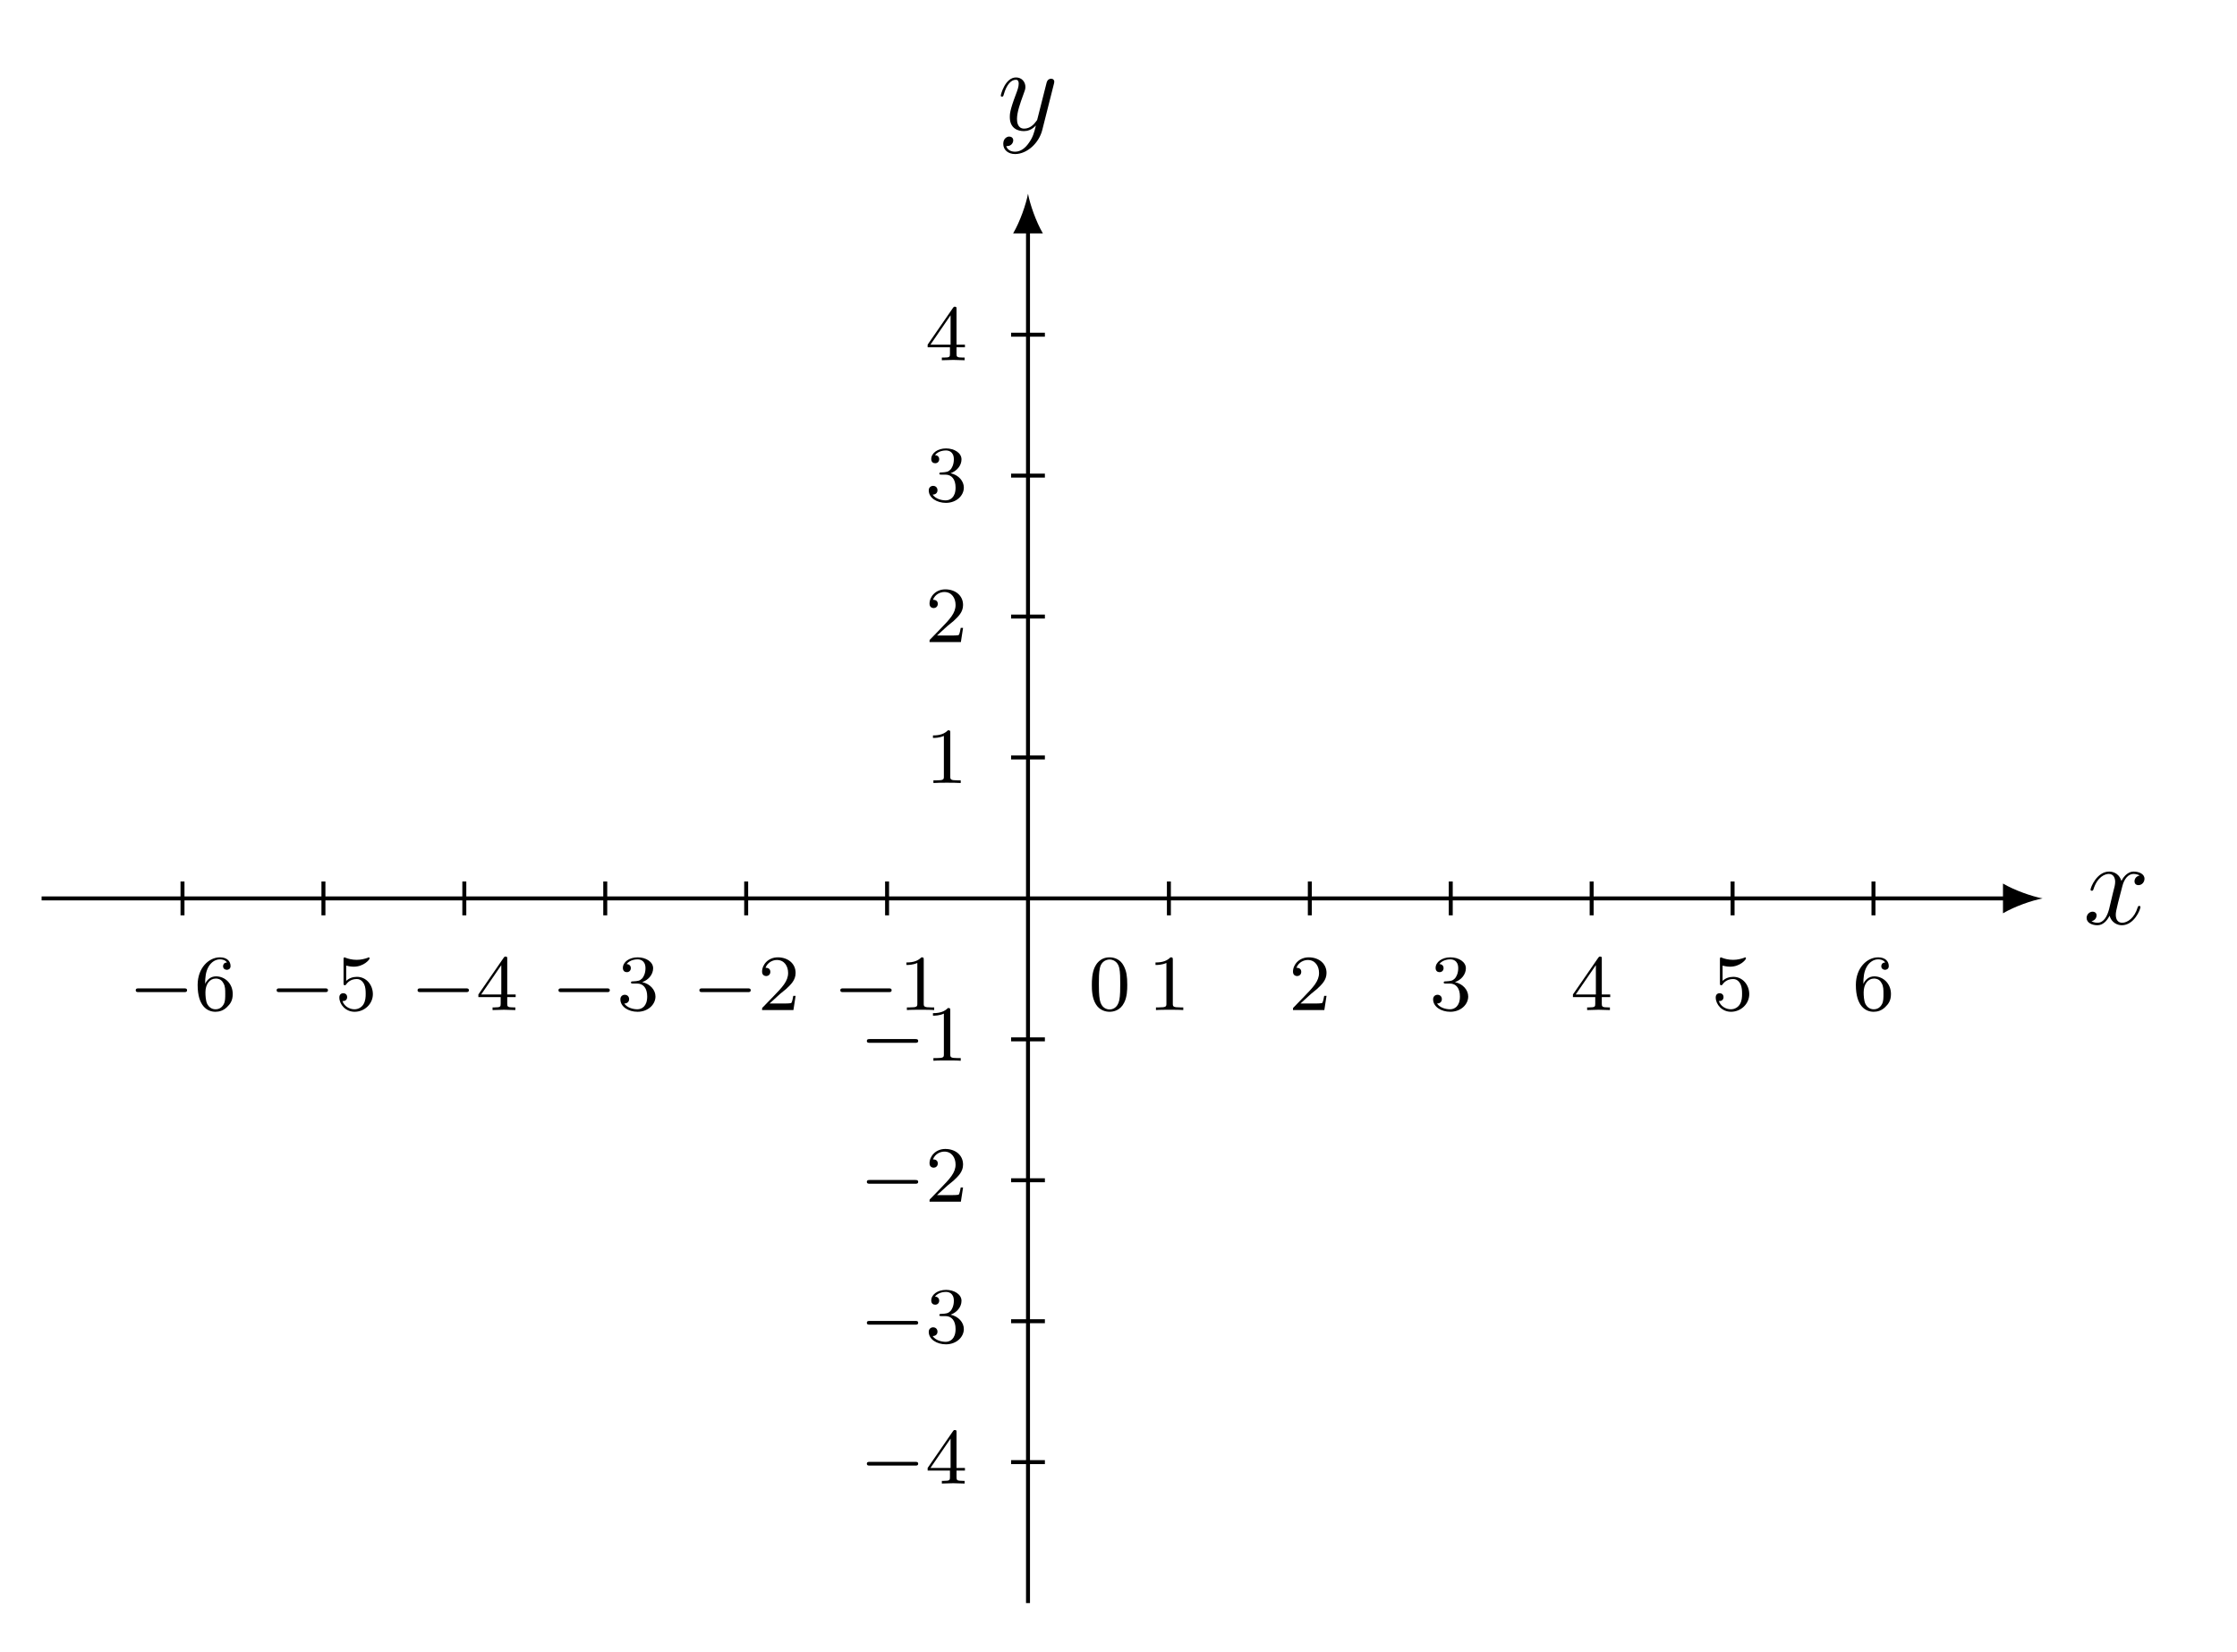
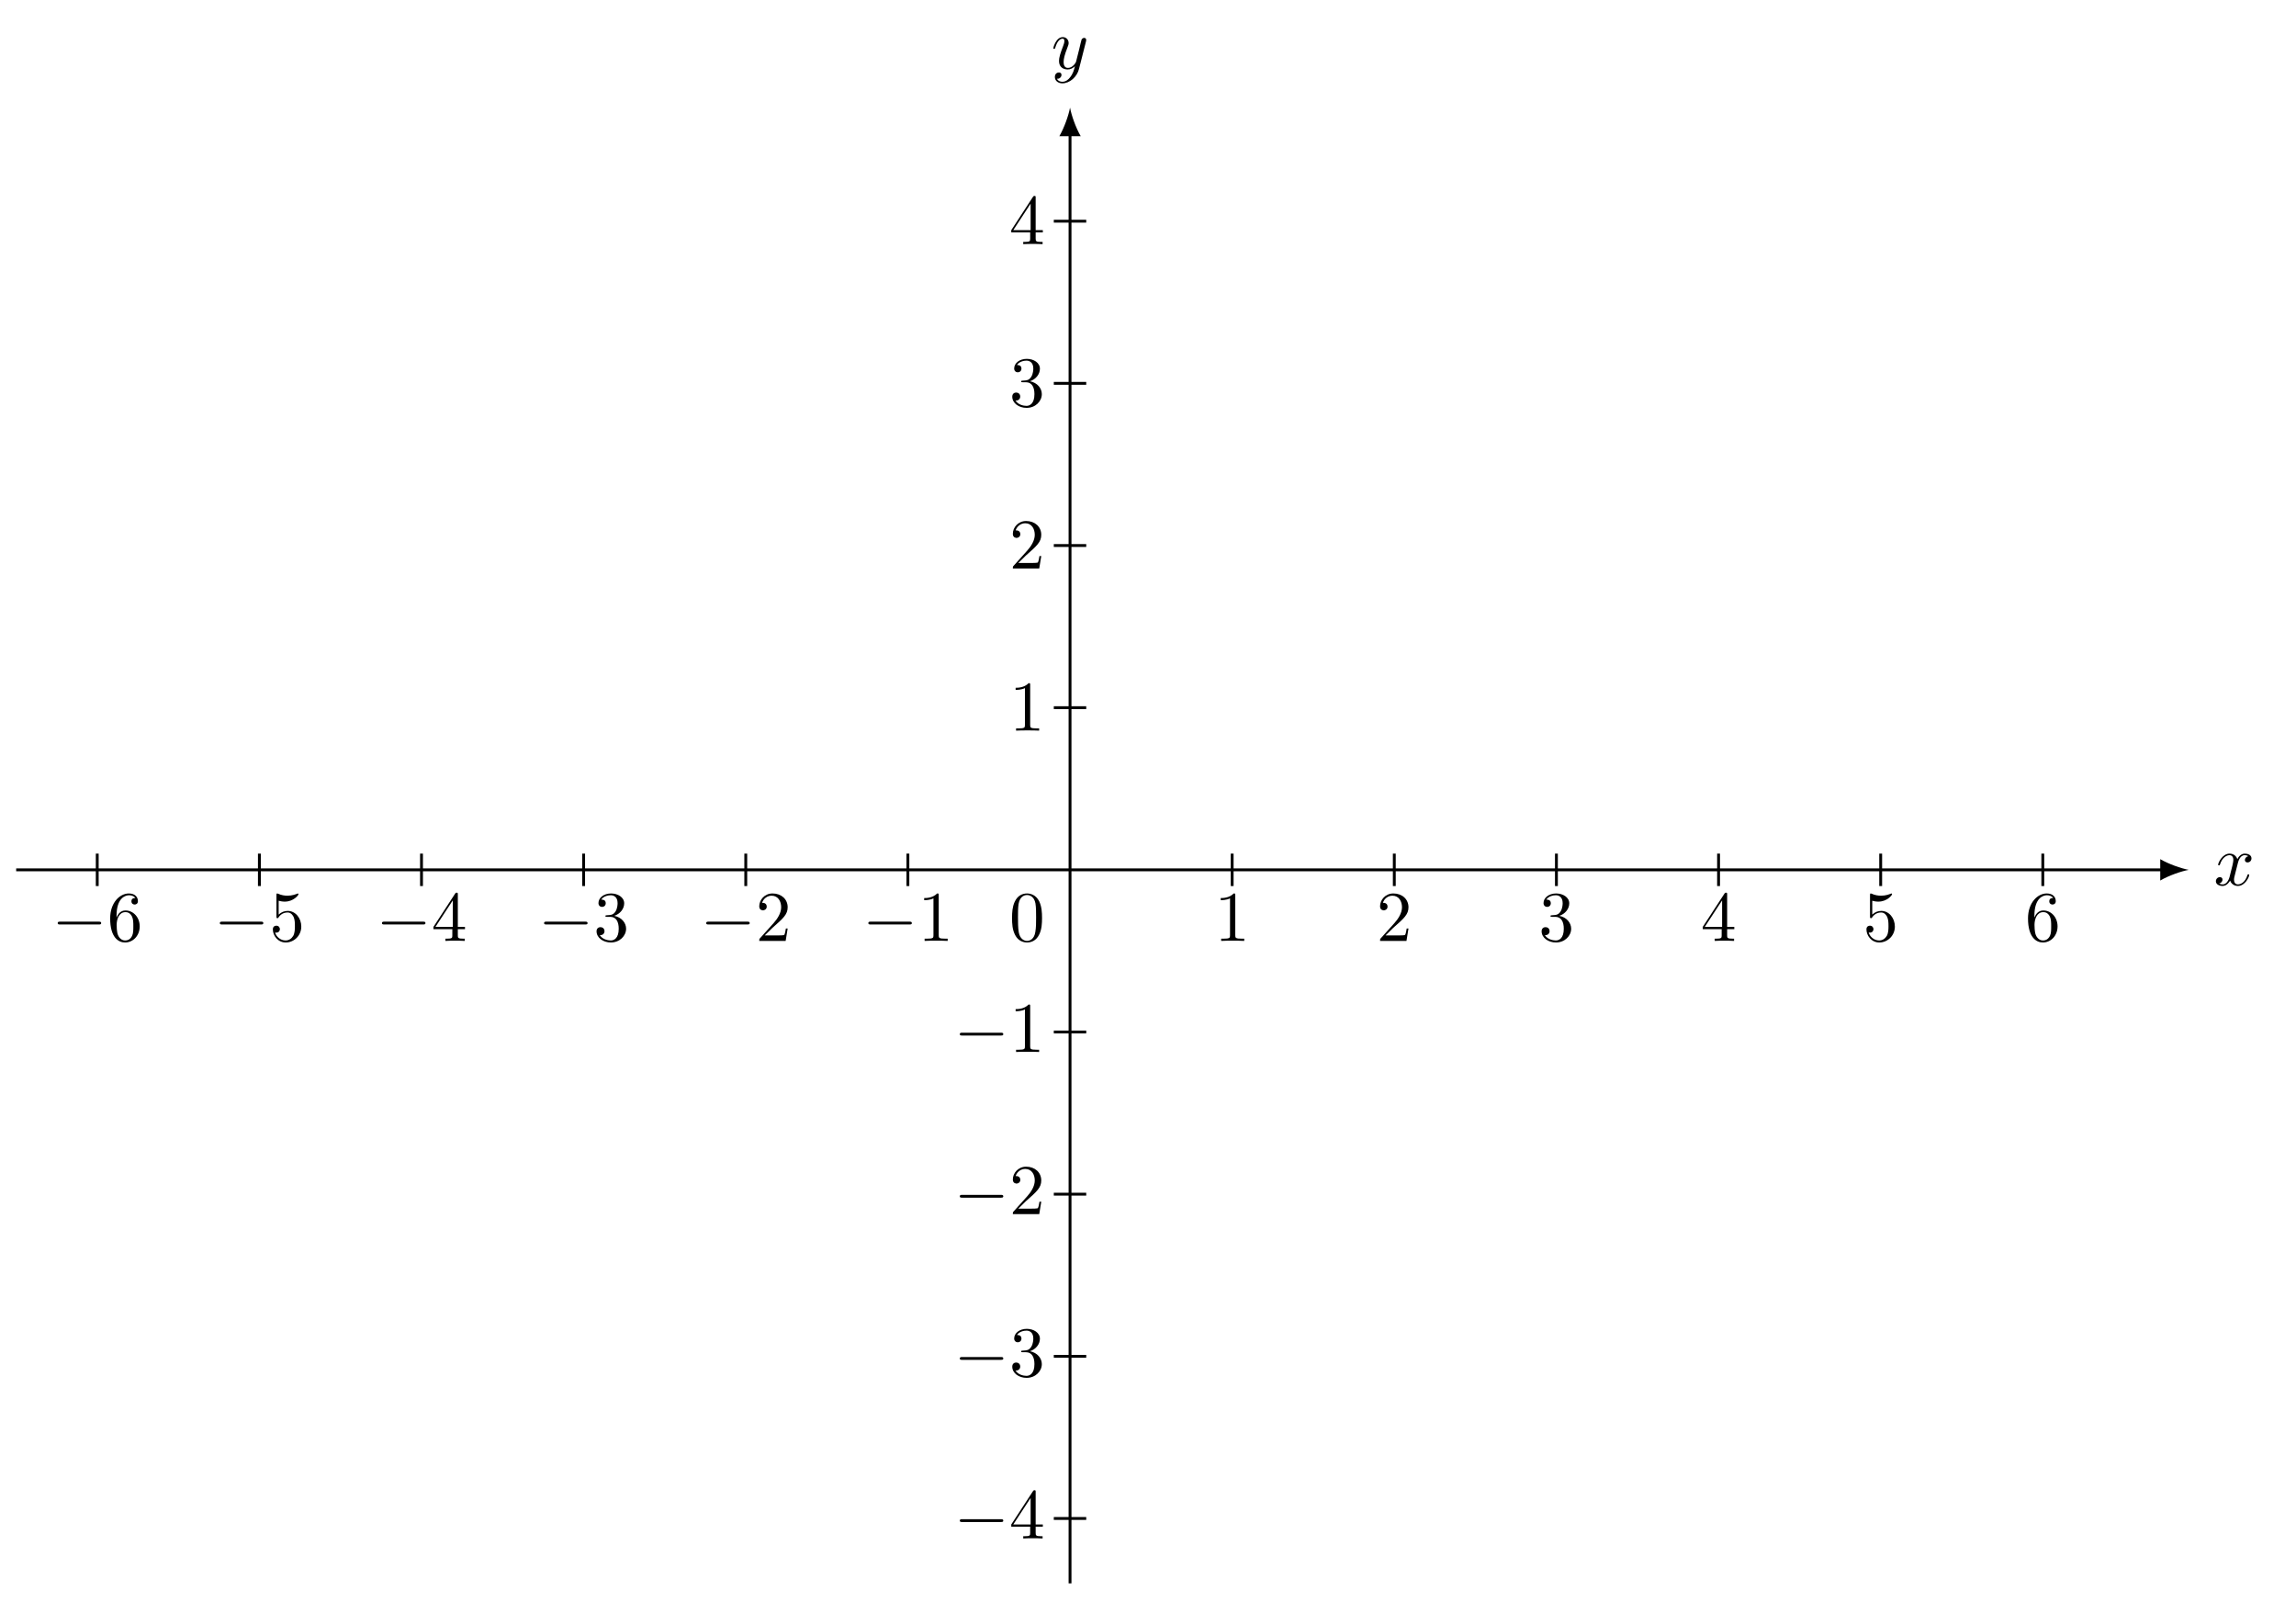
- <svg xmlns="http://www.w3.org/2000/svg" xmlns:xlink="http://www.w3.org/1999/xlink" data-source-hash="fbb467c1d648" width="224.083pt" height="165.376pt" viewBox="0 0 224.083 165.376" version="1.2">
+ <svg xmlns="http://www.w3.org/2000/svg" xmlns:xlink="http://www.w3.org/1999/xlink" data-source-hash="88bbb7d95950" width="320.593pt" height="223.614pt" viewBox="0 0 320.593 223.614" version="1.2">
  <defs>
    <g>
      <symbol overflow="visible" id="glyph0-0">
        <path style="stroke:none;" d="" />
      </symbol>
      <symbol overflow="visible" id="glyph0-1">
-         <path style="stroke:none;" d="M 5.719 -1.703 C 5.719 -1.766 5.672 -1.812 5.594 -1.812 C 5.484 -1.812 5.484 -1.75 5.438 -1.656 C 5.125 -0.609 4.422 -0.125 3.891 -0.125 C 3.484 -0.125 3.25 -0.422 3.25 -0.922 C 3.25 -1.172 3.297 -1.375 3.484 -2.156 L 3.906 -3.781 C 4.078 -4.484 4.484 -5.016 5.031 -5.016 C 5.031 -5.016 5.391 -5.016 5.641 -4.859 C 5.266 -4.781 5.125 -4.5 5.125 -4.281 C 5.125 -3.984 5.344 -3.891 5.516 -3.891 C 5.875 -3.891 6.125 -4.203 6.125 -4.531 C 6.125 -5.031 5.547 -5.25 5.047 -5.25 C 4.328 -5.25 3.922 -4.531 3.812 -4.312 C 3.531 -5.203 2.797 -5.25 2.578 -5.25 C 1.375 -5.25 0.719 -3.688 0.719 -3.422 C 0.719 -3.375 0.781 -3.328 0.859 -3.328 C 0.953 -3.328 0.969 -3.391 1 -3.438 C 1.406 -4.766 2.203 -5.016 2.547 -5.016 C 3.078 -5.016 3.188 -4.516 3.188 -4.234 C 3.188 -3.969 3.125 -3.688 2.969 -3.125 L 2.578 -1.484 C 2.391 -0.781 2.047 -0.125 1.422 -0.125 C 1.359 -0.125 1.062 -0.125 0.812 -0.281 C 1.234 -0.359 1.328 -0.719 1.328 -0.859 C 1.328 -1.094 1.156 -1.234 0.922 -1.234 C 0.641 -1.234 0.328 -0.984 0.328 -0.609 C 0.328 -0.109 0.891 0.125 1.406 0.125 C 1.969 0.125 2.375 -0.328 2.625 -0.828 C 2.828 -0.125 3.422 0.125 3.859 0.125 C 5.078 0.125 5.719 -1.438 5.719 -1.703 Z M 5.719 -1.703 " />
+         <path style="stroke:none;" d="M 3.328 -3 C 3.391 -3.266 3.609 -4.188 4.312 -4.188 C 4.359 -4.188 4.594 -4.188 4.812 -4.047 C 4.531 -4 4.328 -3.75 4.328 -3.516 C 4.328 -3.359 4.438 -3.172 4.703 -3.172 C 4.922 -3.172 5.25 -3.344 5.25 -3.75 C 5.25 -4.266 4.656 -4.406 4.312 -4.406 C 3.75 -4.406 3.391 -3.875 3.281 -3.641 C 3.031 -4.297 2.484 -4.406 2.203 -4.406 C 1.172 -4.406 0.594 -3.109 0.594 -2.859 C 0.594 -2.766 0.703 -2.766 0.719 -2.766 C 0.797 -2.766 0.828 -2.781 0.844 -2.875 C 1.188 -3.938 1.844 -4.188 2.188 -4.188 C 2.375 -4.188 2.719 -4.094 2.719 -3.516 C 2.719 -3.203 2.547 -2.531 2.188 -1.141 C 2.016 -0.531 1.672 -0.109 1.234 -0.109 C 1.172 -0.109 0.953 -0.109 0.734 -0.234 C 0.984 -0.281 1.203 -0.5 1.203 -0.781 C 1.203 -1.047 0.984 -1.125 0.844 -1.125 C 0.531 -1.125 0.281 -0.859 0.281 -0.547 C 0.281 -0.094 0.781 0.109 1.219 0.109 C 1.875 0.109 2.234 -0.594 2.266 -0.641 C 2.391 -0.281 2.75 0.109 3.344 0.109 C 4.375 0.109 4.938 -1.172 4.938 -1.422 C 4.938 -1.516 4.844 -1.516 4.812 -1.516 C 4.734 -1.516 4.703 -1.484 4.688 -1.406 C 4.359 -0.344 3.688 -0.109 3.359 -0.109 C 2.969 -0.109 2.812 -0.422 2.812 -0.766 C 2.812 -0.984 2.875 -1.203 2.984 -1.641 Z M 3.328 -3 " />
      </symbol>
      <symbol overflow="visible" id="glyph0-2">
-         <path style="stroke:none;" d="M 5.656 -4.625 C 5.672 -4.688 5.688 -4.766 5.688 -4.828 C 5.688 -5.016 5.547 -5.125 5.375 -5.125 C 5.266 -5.125 5.016 -5.078 4.922 -4.734 L 4.031 -1.219 C 3.984 -1.016 3.984 -0.984 3.875 -0.859 C 3.641 -0.531 3.25 -0.125 2.672 -0.125 C 2.016 -0.125 1.953 -0.781 1.953 -1.094 C 1.953 -1.781 2.281 -2.688 2.594 -3.547 C 2.719 -3.891 2.797 -4.062 2.797 -4.297 C 2.797 -4.797 2.438 -5.25 1.859 -5.25 C 0.766 -5.25 0.328 -3.531 0.328 -3.422 C 0.328 -3.375 0.375 -3.328 0.453 -3.328 C 0.562 -3.328 0.578 -3.375 0.625 -3.531 C 0.906 -4.531 1.359 -5.016 1.828 -5.016 C 1.922 -5.016 2.125 -5.016 2.125 -4.625 C 2.125 -4.312 2 -3.969 1.828 -3.516 C 1.234 -1.953 1.234 -1.562 1.234 -1.281 C 1.234 -0.141 2.047 0.125 2.641 0.125 C 2.984 0.125 3.422 0.016 3.828 -0.422 L 3.844 -0.422 C 3.672 0.281 3.547 0.75 3.125 1.328 C 2.812 1.781 2.344 2.188 1.766 2.188 C 1.625 2.188 1.047 2.172 0.875 1.625 C 0.906 1.625 0.984 1.625 0.984 1.625 C 1.344 1.625 1.578 1.328 1.578 1.047 C 1.578 0.781 1.359 0.672 1.172 0.672 C 0.984 0.672 0.578 0.828 0.578 1.406 C 0.578 2.016 1.078 2.422 1.766 2.422 C 2.953 2.422 4.156 1.328 4.484 0.016 Z M 5.656 -4.625 " />
+         <path style="stroke:none;" d="M 4.844 -3.797 C 4.875 -3.938 4.875 -3.953 4.875 -4.016 C 4.875 -4.203 4.734 -4.297 4.594 -4.297 C 4.484 -4.297 4.328 -4.234 4.234 -4.078 C 4.219 -4.031 4.141 -3.719 4.094 -3.547 C 4.031 -3.281 3.969 -3.016 3.906 -2.75 L 3.453 -0.953 C 3.406 -0.812 2.984 -0.109 2.328 -0.109 C 1.828 -0.109 1.719 -0.547 1.719 -0.922 C 1.719 -1.375 1.875 -1.984 2.219 -2.859 C 2.375 -3.281 2.422 -3.391 2.422 -3.578 C 2.422 -4.031 2.094 -4.406 1.609 -4.406 C 0.656 -4.406 0.281 -2.953 0.281 -2.859 C 0.281 -2.766 0.391 -2.766 0.406 -2.766 C 0.5 -2.766 0.516 -2.781 0.562 -2.953 C 0.844 -3.875 1.234 -4.188 1.578 -4.188 C 1.656 -4.188 1.828 -4.188 1.828 -3.859 C 1.828 -3.609 1.719 -3.359 1.656 -3.172 C 1.25 -2.109 1.078 -1.547 1.078 -1.078 C 1.078 -0.188 1.703 0.109 2.297 0.109 C 2.672 0.109 3.016 -0.062 3.297 -0.344 C 3.172 0.172 3.047 0.672 2.641 1.188 C 2.391 1.531 2.016 1.828 1.547 1.828 C 1.406 1.828 0.969 1.797 0.797 1.406 C 0.953 1.406 1.078 1.406 1.219 1.281 C 1.328 1.188 1.422 1.062 1.422 0.875 C 1.422 0.562 1.156 0.531 1.062 0.531 C 0.828 0.531 0.5 0.688 0.5 1.172 C 0.5 1.672 0.938 2.047 1.547 2.047 C 2.578 2.047 3.609 1.141 3.875 0.016 Z M 4.844 -3.797 " />
      </symbol>
      <symbol overflow="visible" id="glyph1-0">
        <path style="stroke:none;" d="" />
      </symbol>
      <symbol overflow="visible" id="glyph1-1">
-         <path style="stroke:none;" d="M 5.844 -1.984 C 5.844 -2.172 5.672 -2.172 5.562 -2.172 L 0.984 -2.172 C 0.875 -2.172 0.703 -2.172 0.703 -1.984 C 0.703 -1.797 0.875 -1.797 0.984 -1.797 L 5.562 -1.797 C 5.672 -1.797 5.844 -1.797 5.844 -1.984 Z M 5.844 -1.984 " />
+         <path style="stroke:none;" d="M 6.562 -2.297 C 6.734 -2.297 6.906 -2.297 6.906 -2.484 C 6.906 -2.688 6.734 -2.688 6.562 -2.688 L 1.172 -2.688 C 1 -2.688 0.828 -2.688 0.828 -2.484 C 0.828 -2.297 1 -2.297 1.172 -2.297 Z M 6.562 -2.297 " />
      </symbol>
      <symbol overflow="visible" id="glyph2-0">
        <path style="stroke:none;" d="" />
      </symbol>
      <symbol overflow="visible" id="glyph2-1">
-         <path style="stroke:none;" d="M 3.859 -1.609 C 3.859 -2.656 3.078 -3.375 2.188 -3.375 C 1.625 -3.375 1.281 -3.016 1.094 -2.625 C 1.094 -3.281 1.156 -3.859 1.438 -4.344 C 1.672 -4.75 2.078 -5.078 2.578 -5.078 C 2.734 -5.078 3.109 -5.047 3.281 -4.766 C 2.922 -4.75 2.891 -4.484 2.891 -4.391 C 2.891 -4.156 3.078 -4.031 3.266 -4.031 C 3.406 -4.031 3.641 -4.109 3.641 -4.406 C 3.641 -4.891 3.281 -5.281 2.578 -5.281 C 1.469 -5.281 0.344 -4.234 0.344 -2.516 C 0.344 -0.359 1.344 0.172 2.125 0.172 C 2.5 0.172 2.906 0.062 3.266 -0.281 C 3.594 -0.594 3.859 -0.922 3.859 -1.609 Z M 3.109 -1.625 C 3.109 -1.219 3.109 -0.859 2.953 -0.578 C 2.75 -0.219 2.469 -0.078 2.125 -0.078 C 1.703 -0.078 1.438 -0.359 1.312 -0.594 C 1.141 -0.938 1.125 -1.484 1.125 -1.781 C 1.125 -2.578 1.547 -3.156 2.156 -3.156 C 2.562 -3.156 2.797 -2.953 2.938 -2.672 C 3.109 -2.375 3.109 -2.031 3.109 -1.625 Z M 3.109 -1.625 " />
+         <path style="stroke:none;" d="M 1.312 -3.266 L 1.312 -3.5 C 1.312 -6.016 2.547 -6.375 3.062 -6.375 C 3.297 -6.375 3.719 -6.312 3.938 -5.984 C 3.781 -5.984 3.391 -5.984 3.391 -5.531 C 3.391 -5.219 3.625 -5.078 3.844 -5.078 C 4 -5.078 4.297 -5.172 4.297 -5.547 C 4.297 -6.156 3.859 -6.625 3.031 -6.625 C 1.766 -6.625 0.422 -5.344 0.422 -3.141 C 0.422 -0.484 1.578 0.219 2.5 0.219 C 3.609 0.219 4.547 -0.719 4.547 -2.031 C 4.547 -3.297 3.656 -4.25 2.562 -4.25 C 1.875 -4.25 1.516 -3.75 1.312 -3.266 Z M 2.5 -0.062 C 1.875 -0.062 1.578 -0.656 1.516 -0.812 C 1.328 -1.281 1.328 -2.062 1.328 -2.25 C 1.328 -3.031 1.656 -4.016 2.547 -4.016 C 2.703 -4.016 3.172 -4.016 3.469 -3.406 C 3.656 -3.031 3.656 -2.531 3.656 -2.047 C 3.656 -1.562 3.656 -1.062 3.484 -0.703 C 3.188 -0.109 2.734 -0.062 2.5 -0.062 Z M 2.5 -0.062 " />
      </symbol>
      <symbol overflow="visible" id="glyph2-2">
-         <path style="stroke:none;" d="M 3.781 -1.594 C 3.781 -2.516 3.125 -3.328 2.188 -3.328 C 1.781 -3.328 1.406 -3.203 1.109 -2.922 L 1.109 -4.453 C 1.219 -4.422 1.531 -4.344 1.859 -4.344 C 2.859 -4.344 3.453 -5.047 3.453 -5.172 C 3.453 -5.25 3.406 -5.281 3.359 -5.281 C 3.359 -5.281 3.328 -5.281 3.266 -5.234 C 2.953 -5.125 2.594 -5.031 2.156 -5.031 C 1.688 -5.031 1.297 -5.141 1.062 -5.234 C 0.969 -5.281 0.953 -5.281 0.953 -5.281 C 0.844 -5.281 0.844 -5.188 0.844 -5.047 L 0.844 -2.719 C 0.844 -2.578 0.844 -2.484 0.969 -2.484 C 1.047 -2.484 1.062 -2.516 1.109 -2.578 C 1.203 -2.703 1.5 -3.109 2.172 -3.109 C 2.625 -3.109 2.828 -2.734 2.906 -2.594 C 3.047 -2.297 3.062 -1.938 3.062 -1.625 C 3.062 -1.328 3.047 -0.906 2.828 -0.562 C 2.672 -0.312 2.359 -0.078 1.938 -0.078 C 1.422 -0.078 0.906 -0.391 0.734 -0.906 C 0.75 -0.906 0.812 -0.906 0.812 -0.906 C 1.031 -0.906 1.203 -1.047 1.203 -1.297 C 1.203 -1.594 0.969 -1.688 0.812 -1.688 C 0.672 -1.688 0.422 -1.609 0.422 -1.266 C 0.422 -0.562 1.047 0.172 1.953 0.172 C 2.938 0.172 3.781 -0.609 3.781 -1.594 Z M 3.781 -1.594 " />
+         <path style="stroke:none;" d="M 4.469 -2 C 4.469 -3.188 3.656 -4.188 2.578 -4.188 C 2.094 -4.188 1.672 -4.016 1.312 -3.672 L 1.312 -5.609 C 1.516 -5.547 1.844 -5.484 2.156 -5.484 C 3.391 -5.484 4.078 -6.391 4.078 -6.516 C 4.078 -6.578 4.047 -6.625 3.984 -6.625 C 3.969 -6.625 3.953 -6.625 3.906 -6.594 C 3.703 -6.516 3.219 -6.312 2.547 -6.312 C 2.156 -6.312 1.688 -6.375 1.219 -6.594 C 1.141 -6.625 1.125 -6.625 1.109 -6.625 C 1 -6.625 1 -6.547 1 -6.375 L 1 -3.438 C 1 -3.25 1 -3.172 1.141 -3.172 C 1.219 -3.172 1.234 -3.203 1.281 -3.266 C 1.391 -3.422 1.75 -3.969 2.562 -3.969 C 3.078 -3.969 3.328 -3.5 3.406 -3.328 C 3.562 -2.953 3.578 -2.562 3.578 -2.062 C 3.578 -1.719 3.578 -1.125 3.344 -0.703 C 3.109 -0.312 2.734 -0.062 2.281 -0.062 C 1.547 -0.062 0.984 -0.594 0.812 -1.172 C 0.844 -1.172 0.875 -1.156 0.984 -1.156 C 1.312 -1.156 1.484 -1.406 1.484 -1.641 C 1.484 -1.875 1.312 -2.125 0.984 -2.125 C 0.844 -2.125 0.5 -2.062 0.5 -1.609 C 0.5 -0.75 1.188 0.219 2.297 0.219 C 3.453 0.219 4.469 -0.734 4.469 -2 Z M 4.469 -2 " />
      </symbol>
      <symbol overflow="visible" id="glyph2-3">
-         <path style="stroke:none;" d="M 3.969 -1.297 L 3.969 -1.562 L 3.125 -1.562 L 3.125 -5.141 C 3.125 -5.297 3.125 -5.359 2.953 -5.359 C 2.859 -5.359 2.844 -5.344 2.766 -5.234 L 0.234 -1.562 L 0.234 -1.297 L 2.469 -1.297 L 2.469 -0.641 C 2.469 -0.344 2.453 -0.266 1.844 -0.266 L 1.656 -0.266 L 1.656 0 L 2.797 -0.031 L 3.938 0 L 3.938 -0.266 L 3.766 -0.266 C 3.156 -0.266 3.125 -0.344 3.125 -0.641 L 3.125 -1.297 Z M 2.531 -1.562 L 0.516 -1.562 L 2.531 -4.5 Z M 2.531 -1.562 " />
+         <path style="stroke:none;" d="M 2.922 -1.641 L 2.922 -0.781 C 2.922 -0.422 2.906 -0.312 2.172 -0.312 L 1.953 -0.312 L 1.953 0 C 2.375 -0.031 2.891 -0.031 3.297 -0.031 C 3.719 -0.031 4.25 -0.031 4.656 0 L 4.656 -0.312 L 4.453 -0.312 C 3.719 -0.312 3.688 -0.422 3.688 -0.781 L 3.688 -1.641 L 4.688 -1.641 L 4.688 -1.953 L 3.688 -1.953 L 3.688 -6.484 C 3.688 -6.672 3.688 -6.734 3.531 -6.734 C 3.438 -6.734 3.406 -6.734 3.328 -6.625 L 0.281 -1.953 L 0.281 -1.641 Z M 2.984 -1.953 L 0.562 -1.953 L 2.984 -5.656 Z M 2.984 -1.953 " />
      </symbol>
      <symbol overflow="visible" id="glyph2-4">
-         <path style="stroke:none;" d="M 3.859 -1.359 C 3.859 -2.016 3.328 -2.625 2.531 -2.797 C 3.156 -3.016 3.625 -3.562 3.625 -4.188 C 3.625 -4.828 2.906 -5.281 2.078 -5.281 C 1.234 -5.281 0.594 -4.812 0.594 -4.219 C 0.594 -3.922 0.781 -3.797 0.984 -3.797 C 1.234 -3.797 1.391 -3.969 1.391 -4.203 C 1.391 -4.5 1.141 -4.609 0.969 -4.609 C 1.297 -5.047 1.906 -5.078 2.062 -5.078 C 2.266 -5.078 2.859 -5.016 2.859 -4.188 C 2.859 -3.641 2.641 -3.297 2.531 -3.172 C 2.281 -2.922 2.109 -2.906 1.625 -2.875 C 1.469 -2.875 1.406 -2.859 1.406 -2.766 C 1.406 -2.656 1.469 -2.656 1.609 -2.656 L 2.016 -2.656 C 2.641 -2.656 3.031 -2.188 3.031 -1.359 C 3.031 -0.359 2.469 -0.078 2.047 -0.078 C 1.609 -0.078 1.016 -0.234 0.734 -0.656 C 1.031 -0.656 1.219 -0.828 1.219 -1.094 C 1.219 -1.344 1.047 -1.531 0.781 -1.531 C 0.578 -1.531 0.344 -1.391 0.344 -1.078 C 0.344 -0.328 1.156 0.172 2.062 0.172 C 3.125 0.172 3.859 -0.562 3.859 -1.359 Z M 3.859 -1.359 " />
+         <path style="stroke:none;" d="M 2.891 -3.5 C 3.703 -3.766 4.281 -4.469 4.281 -5.25 C 4.281 -6.078 3.406 -6.625 2.453 -6.625 C 1.438 -6.625 0.688 -6.031 0.688 -5.281 C 0.688 -4.953 0.906 -4.75 1.188 -4.75 C 1.5 -4.75 1.703 -4.969 1.703 -5.266 C 1.703 -5.766 1.234 -5.766 1.078 -5.766 C 1.391 -6.25 2.047 -6.375 2.406 -6.375 C 2.812 -6.375 3.359 -6.156 3.359 -5.266 C 3.359 -5.141 3.344 -4.562 3.078 -4.125 C 2.781 -3.656 2.453 -3.625 2.203 -3.609 C 2.125 -3.609 1.875 -3.578 1.812 -3.578 C 1.734 -3.578 1.656 -3.562 1.656 -3.469 C 1.656 -3.359 1.734 -3.359 1.906 -3.359 L 2.344 -3.359 C 3.156 -3.359 3.516 -2.672 3.516 -1.703 C 3.516 -0.344 2.844 -0.062 2.406 -0.062 C 1.969 -0.062 1.219 -0.234 0.875 -0.812 C 1.219 -0.766 1.531 -0.984 1.531 -1.359 C 1.531 -1.719 1.266 -1.922 0.969 -1.922 C 0.734 -1.922 0.422 -1.781 0.422 -1.344 C 0.422 -0.438 1.344 0.219 2.422 0.219 C 3.641 0.219 4.547 -0.688 4.547 -1.703 C 4.547 -2.516 3.922 -3.297 2.891 -3.5 Z M 2.891 -3.5 " />
      </symbol>
      <symbol overflow="visible" id="glyph2-5">
-         <path style="stroke:none;" d="M 3.781 -1.422 L 3.547 -1.422 C 3.516 -1.266 3.453 -0.859 3.359 -0.719 C 3.312 -0.656 2.703 -0.656 2.578 -0.656 L 1.172 -0.656 L 2.234 -1.625 C 2.359 -1.734 2.703 -2 2.828 -2.109 C 3.312 -2.562 3.781 -3 3.781 -3.719 C 3.781 -4.672 3 -5.281 2 -5.281 C 1.047 -5.281 0.422 -4.562 0.422 -3.844 C 0.422 -3.453 0.734 -3.406 0.844 -3.406 C 1.016 -3.406 1.25 -3.531 1.25 -3.828 C 1.25 -4.234 0.859 -4.234 0.766 -4.234 C 0.984 -4.812 1.531 -5.016 1.906 -5.016 C 2.656 -5.016 3.031 -4.391 3.031 -3.719 C 3.031 -2.891 2.453 -2.297 1.516 -1.328 L 0.516 -0.297 C 0.422 -0.219 0.422 -0.203 0.422 0 L 3.562 0 Z M 3.781 -1.422 " />
+         <path style="stroke:none;" d="M 1.266 -0.766 L 2.312 -1.797 C 3.875 -3.172 4.469 -3.703 4.469 -4.703 C 4.469 -5.828 3.578 -6.625 2.359 -6.625 C 1.234 -6.625 0.5 -5.719 0.5 -4.828 C 0.5 -4.266 1 -4.266 1.031 -4.266 C 1.188 -4.266 1.547 -4.391 1.547 -4.797 C 1.547 -5.062 1.359 -5.312 1.016 -5.312 C 0.938 -5.312 0.922 -5.312 0.891 -5.312 C 1.109 -5.953 1.656 -6.312 2.234 -6.312 C 3.141 -6.312 3.562 -5.516 3.562 -4.703 C 3.562 -3.906 3.062 -3.109 2.516 -2.5 L 0.609 -0.375 C 0.5 -0.266 0.5 -0.234 0.5 0 L 4.188 0 L 4.469 -1.734 L 4.219 -1.734 C 4.172 -1.438 4.094 -1 4 -0.844 C 3.938 -0.766 3.281 -0.766 3.062 -0.766 Z M 1.266 -0.766 " />
      </symbol>
      <symbol overflow="visible" id="glyph2-6">
-         <path style="stroke:none;" d="M 3.547 0 L 3.547 -0.266 L 3.266 -0.266 C 2.516 -0.266 2.5 -0.359 2.5 -0.656 L 2.5 -5.062 C 2.5 -5.266 2.469 -5.281 2.266 -5.281 C 1.938 -4.953 1.516 -4.766 0.766 -4.766 L 0.766 -4.516 C 0.969 -4.516 1.406 -4.516 1.859 -4.719 L 1.859 -0.656 C 1.859 -0.359 1.844 -0.266 1.094 -0.266 L 0.812 -0.266 L 0.812 0 C 1.141 -0.031 1.812 -0.031 2.172 -0.031 C 2.531 -0.031 3.219 -0.031 3.547 0 Z M 3.547 0 " />
+         <path style="stroke:none;" d="M 2.922 -6.375 C 2.922 -6.609 2.922 -6.625 2.703 -6.625 C 2.078 -5.984 1.203 -5.984 0.891 -5.984 L 0.891 -5.688 C 1.078 -5.688 1.672 -5.688 2.188 -5.938 L 2.188 -0.781 C 2.188 -0.422 2.156 -0.312 1.266 -0.312 L 0.953 -0.312 L 0.953 0 C 1.297 -0.031 2.156 -0.031 2.562 -0.031 C 2.953 -0.031 3.828 -0.031 4.172 0 L 4.172 -0.312 L 3.859 -0.312 C 2.953 -0.312 2.922 -0.422 2.922 -0.781 Z M 2.922 -6.375 " />
      </symbol>
      <symbol overflow="visible" id="glyph2-7">
-         <path style="stroke:none;" d="M 3.875 -2.531 C 3.875 -3.375 3.797 -3.891 3.531 -4.406 C 3.188 -5.109 2.547 -5.281 2.109 -5.281 C 1.109 -5.281 0.734 -4.531 0.625 -4.312 C 0.344 -3.734 0.328 -2.938 0.328 -2.531 C 0.328 -2.016 0.344 -1.203 0.734 -0.578 C 1.094 0.016 1.688 0.172 2.109 0.172 C 2.484 0.172 3.172 0.047 3.562 -0.734 C 3.859 -1.312 3.875 -2.016 3.875 -2.531 Z M 3.172 -2.625 C 3.172 -2.156 3.172 -1.438 3.078 -1 C 2.906 -0.172 2.359 -0.062 2.109 -0.062 C 1.828 -0.062 1.281 -0.188 1.125 -1.016 C 1.031 -1.469 1.031 -2.219 1.031 -2.625 C 1.031 -3.172 1.031 -3.734 1.125 -4.172 C 1.281 -4.984 1.906 -5.062 2.109 -5.062 C 2.375 -5.062 2.922 -4.922 3.078 -4.203 C 3.172 -3.766 3.172 -3.172 3.172 -2.625 Z M 3.172 -2.625 " />
+         <path style="stroke:none;" d="M 4.578 -3.188 C 4.578 -3.984 4.531 -4.781 4.188 -5.516 C 3.719 -6.469 2.906 -6.625 2.484 -6.625 C 1.891 -6.625 1.172 -6.375 0.75 -5.438 C 0.438 -4.75 0.391 -3.984 0.391 -3.188 C 0.391 -2.438 0.422 -1.547 0.844 -0.781 C 1.266 0.016 1.984 0.219 2.484 0.219 C 3.016 0.219 3.766 0.016 4.203 -0.938 C 4.531 -1.625 4.578 -2.406 4.578 -3.188 Z M 2.484 0 C 2.094 0 1.5 -0.25 1.328 -1.203 C 1.219 -1.797 1.219 -2.719 1.219 -3.297 C 1.219 -3.938 1.219 -4.594 1.297 -5.141 C 1.484 -6.312 2.234 -6.406 2.484 -6.406 C 2.812 -6.406 3.469 -6.234 3.656 -5.25 C 3.75 -4.688 3.75 -3.938 3.75 -3.297 C 3.75 -2.562 3.75 -1.875 3.641 -1.25 C 3.5 -0.297 2.922 0 2.484 0 Z M 2.484 0 " />
      </symbol>
    </g>
  </defs>
  <g id="surface1">
-     <path style="fill:none;stroke-width:0.399;stroke-linecap:butt;stroke-linejoin:miter;stroke:rgb(0%,0%,0%);stroke-opacity:1;stroke-miterlimit:10;" d="M -99.212 -0 L 98.461 -0 " transform="matrix(0.995924,0,0,-0.995924,102.9756,89.98414)" />
-     <path style=" stroke:none;fill-rule:nonzero;fill:rgb(0%,0%,0%);fill-opacity:1;" d="M 204.609 89.984 C 203.551 89.785 201.828 89.191 200.641 88.496 L 200.641 91.473 C 201.828 90.777 203.551 90.184 204.609 89.984 " />
+     <path style="fill:none;stroke-width:0.399;stroke-linecap:butt;stroke-linejoin:miter;stroke:rgb(0%,0%,0%);stroke-opacity:1;stroke-miterlimit:10;" d="M -147.405 -0.001 L 152.889 -0.001 " transform="matrix(0.998277,0,0,-0.998277,149.4093,121.4324)" />
+     <path style=" stroke:none;fill-rule:nonzero;fill:rgb(0%,0%,0%);fill-opacity:1;" d="M 305.613 121.434 C 304.555 121.234 302.828 120.637 301.637 119.941 L 301.637 122.926 C 302.828 122.227 304.555 121.633 305.613 121.434 " />
    <g style="fill:rgb(0%,0%,0%);fill-opacity:1;">
-       <use xlink:href="#glyph0-1" x="208.691" y="92.547" />
+       <use xlink:href="#glyph0-1" x="309.126" y="123.574" />
    </g>
-     <path style="fill:none;stroke-width:0.399;stroke-linecap:butt;stroke-linejoin:miter;stroke:rgb(0%,0%,0%);stroke-opacity:1;stroke-miterlimit:10;" d="M 0.001 -70.867 L 0.001 67.282 " transform="matrix(0.995924,0,0,-0.995924,102.9756,89.98414)" />
-     <path style=" stroke:none;fill-rule:nonzero;fill:rgb(0%,0%,0%);fill-opacity:1;" d="M 102.977 19.406 C 102.777 20.465 102.184 22.184 101.488 23.375 L 104.465 23.375 C 103.77 22.184 103.176 20.465 102.977 19.406 " />
+     <path style="fill:none;stroke-width:0.399;stroke-linecap:butt;stroke-linejoin:miter;stroke:rgb(0%,0%,0%);stroke-opacity:1;stroke-miterlimit:10;" d="M 0.001 -99.783 L 0.001 102.997 " transform="matrix(0.998277,0,0,-0.998277,149.4093,121.4324)" />
+     <path style=" stroke:none;fill-rule:nonzero;fill:rgb(0%,0%,0%);fill-opacity:1;" d="M 149.41 15.031 C 149.211 16.094 148.613 17.816 147.918 19.012 L 150.902 19.012 C 150.203 17.816 149.609 16.094 149.41 15.031 " />
    <g style="fill:rgb(0%,0%,0%);fill-opacity:1;">
-       <use xlink:href="#glyph0-2" x="99.92" y="13.007" />
+       <use xlink:href="#glyph0-2" x="146.793" y="9.586" />
    </g>
-     <path style="fill:none;stroke-width:0.399;stroke-linecap:butt;stroke-linejoin:miter;stroke:rgb(0%,0%,0%);stroke-opacity:1;stroke-miterlimit:10;" d="M -85.041 -1.702 L -85.041 1.702 " transform="matrix(0.995924,0,0,-0.995924,102.9756,89.98414)" />
+     <path style="fill:none;stroke-width:0.399;stroke-linecap:butt;stroke-linejoin:miter;stroke:rgb(0%,0%,0%);stroke-opacity:1;stroke-miterlimit:10;" d="M -136.066 -2.267 L -136.066 2.268 " transform="matrix(0.998277,0,0,-0.998277,149.4093,121.4324)" />
    <g style="fill:rgb(0%,0%,0%);fill-opacity:1;">
-       <use xlink:href="#glyph1-1" x="12.894" y="101.167" />
+       <use xlink:href="#glyph1-1" x="7.226" y="131.356" />
    </g>
    <g style="fill:rgb(0%,0%,0%);fill-opacity:1;">
-       <use xlink:href="#glyph2-1" x="19.454" y="101.167" />
+       <use xlink:href="#glyph2-1" x="14.961" y="131.356" />
    </g>
-     <path style="fill:none;stroke-width:0.399;stroke-linecap:butt;stroke-linejoin:miter;stroke:rgb(0%,0%,0%);stroke-opacity:1;stroke-miterlimit:10;" d="M -70.866 -1.702 L -70.866 1.702 " transform="matrix(0.995924,0,0,-0.995924,102.9756,89.98414)" />
+     <path style="fill:none;stroke-width:0.399;stroke-linecap:butt;stroke-linejoin:miter;stroke:rgb(0%,0%,0%);stroke-opacity:1;stroke-miterlimit:10;" d="M -113.386 -2.267 L -113.386 2.268 " transform="matrix(0.998277,0,0,-0.998277,149.4093,121.4324)" />
    <g style="fill:rgb(0%,0%,0%);fill-opacity:1;">
-       <use xlink:href="#glyph1-1" x="27.009" y="101.167" />
+       <use xlink:href="#glyph1-1" x="29.865" y="131.355" />
    </g>
    <g style="fill:rgb(0%,0%,0%);fill-opacity:1;">
-       <use xlink:href="#glyph2-2" x="33.57" y="101.167" />
+       <use xlink:href="#glyph2-2" x="37.599" y="131.355" />
    </g>
-     <path style="fill:none;stroke-width:0.399;stroke-linecap:butt;stroke-linejoin:miter;stroke:rgb(0%,0%,0%);stroke-opacity:1;stroke-miterlimit:10;" d="M -56.695 -1.702 L -56.695 1.702 " transform="matrix(0.995924,0,0,-0.995924,102.9756,89.98414)" />
+     <path style="fill:none;stroke-width:0.399;stroke-linecap:butt;stroke-linejoin:miter;stroke:rgb(0%,0%,0%);stroke-opacity:1;stroke-miterlimit:10;" d="M -90.71 -2.267 L -90.71 2.268 " transform="matrix(0.998277,0,0,-0.998277,149.4093,121.4324)" />
    <g style="fill:rgb(0%,0%,0%);fill-opacity:1;">
-       <use xlink:href="#glyph1-1" x="41.126" y="101.167" />
+       <use xlink:href="#glyph1-1" x="52.503" y="131.355" />
    </g>
    <g style="fill:rgb(0%,0%,0%);fill-opacity:1;">
-       <use xlink:href="#glyph2-3" x="47.685" y="101.167" />
+       <use xlink:href="#glyph2-3" x="60.238" y="131.355" />
    </g>
-     <path style="fill:none;stroke-width:0.399;stroke-linecap:butt;stroke-linejoin:miter;stroke:rgb(0%,0%,0%);stroke-opacity:1;stroke-miterlimit:10;" d="M -42.52 -1.702 L -42.52 1.702 " transform="matrix(0.995924,0,0,-0.995924,102.9756,89.98414)" />
+     <path style="fill:none;stroke-width:0.399;stroke-linecap:butt;stroke-linejoin:miter;stroke:rgb(0%,0%,0%);stroke-opacity:1;stroke-miterlimit:10;" d="M -68.034 -2.267 L -68.034 2.268 " transform="matrix(0.998277,0,0,-0.998277,149.4093,121.4324)" />
    <g style="fill:rgb(0%,0%,0%);fill-opacity:1;">
-       <use xlink:href="#glyph1-1" x="55.241" y="101.167" />
+       <use xlink:href="#glyph1-1" x="75.14" y="131.355" />
    </g>
    <g style="fill:rgb(0%,0%,0%);fill-opacity:1;">
-       <use xlink:href="#glyph2-4" x="61.8" y="101.167" />
+       <use xlink:href="#glyph2-4" x="82.876" y="131.355" />
    </g>
-     <path style="fill:none;stroke-width:0.399;stroke-linecap:butt;stroke-linejoin:miter;stroke:rgb(0%,0%,0%);stroke-opacity:1;stroke-miterlimit:10;" d="M -28.345 -1.702 L -28.345 1.702 " transform="matrix(0.995924,0,0,-0.995924,102.9756,89.98414)" />
+     <path style="fill:none;stroke-width:0.399;stroke-linecap:butt;stroke-linejoin:miter;stroke:rgb(0%,0%,0%);stroke-opacity:1;stroke-miterlimit:10;" d="M -45.355 -2.267 L -45.355 2.268 " transform="matrix(0.998277,0,0,-0.998277,149.4093,121.4324)" />
    <g style="fill:rgb(0%,0%,0%);fill-opacity:1;">
-       <use xlink:href="#glyph1-1" x="69.356" y="101.167" />
+       <use xlink:href="#glyph1-1" x="97.778" y="131.355" />
    </g>
    <g style="fill:rgb(0%,0%,0%);fill-opacity:1;">
-       <use xlink:href="#glyph2-5" x="75.916" y="101.167" />
+       <use xlink:href="#glyph2-5" x="105.514" y="131.355" />
    </g>
-     <path style="fill:none;stroke-width:0.399;stroke-linecap:butt;stroke-linejoin:miter;stroke:rgb(0%,0%,0%);stroke-opacity:1;stroke-miterlimit:10;" d="M -14.174 -1.702 L -14.174 1.702 " transform="matrix(0.995924,0,0,-0.995924,102.9756,89.98414)" />
+     <path style="fill:none;stroke-width:0.399;stroke-linecap:butt;stroke-linejoin:miter;stroke:rgb(0%,0%,0%);stroke-opacity:1;stroke-miterlimit:10;" d="M -22.679 -2.267 L -22.679 2.268 " transform="matrix(0.998277,0,0,-0.998277,149.4093,121.4324)" />
    <g style="fill:rgb(0%,0%,0%);fill-opacity:1;">
-       <use xlink:href="#glyph1-1" x="83.471" y="101.167" />
+       <use xlink:href="#glyph1-1" x="120.417" y="131.355" />
    </g>
    <g style="fill:rgb(0%,0%,0%);fill-opacity:1;">
-       <use xlink:href="#glyph2-6" x="90.032" y="101.167" />
+       <use xlink:href="#glyph2-6" x="128.152" y="131.355" />
    </g>
-     <path style="fill:none;stroke-width:0.399;stroke-linecap:butt;stroke-linejoin:miter;stroke:rgb(0%,0%,0%);stroke-opacity:1;stroke-miterlimit:10;" d="M 14.172 -1.702 L 14.172 1.702 " transform="matrix(0.995924,0,0,-0.995924,102.9756,89.98414)" />
+     <path style="fill:none;stroke-width:0.399;stroke-linecap:butt;stroke-linejoin:miter;stroke:rgb(0%,0%,0%);stroke-opacity:1;stroke-miterlimit:10;" d="M 22.677 -2.267 L 22.677 2.268 " transform="matrix(0.998277,0,0,-0.998277,149.4093,121.4324)" />
    <g style="fill:rgb(0%,0%,0%);fill-opacity:1;">
-       <use xlink:href="#glyph2-6" x="114.982" y="101.167" />
+       <use xlink:href="#glyph2-6" x="169.561" y="131.355" />
    </g>
-     <path style="fill:none;stroke-width:0.399;stroke-linecap:butt;stroke-linejoin:miter;stroke:rgb(0%,0%,0%);stroke-opacity:1;stroke-miterlimit:10;" d="M 28.347 -1.702 L 28.347 1.702 " transform="matrix(0.995924,0,0,-0.995924,102.9756,89.98414)" />
+     <path style="fill:none;stroke-width:0.399;stroke-linecap:butt;stroke-linejoin:miter;stroke:rgb(0%,0%,0%);stroke-opacity:1;stroke-miterlimit:10;" d="M 45.356 -2.267 L 45.356 2.268 " transform="matrix(0.998277,0,0,-0.998277,149.4093,121.4324)" />
    <g style="fill:rgb(0%,0%,0%);fill-opacity:1;">
-       <use xlink:href="#glyph2-5" x="129.098" y="101.167" />
+       <use xlink:href="#glyph2-5" x="192.199" y="131.355" />
    </g>
-     <path style="fill:none;stroke-width:0.399;stroke-linecap:butt;stroke-linejoin:miter;stroke:rgb(0%,0%,0%);stroke-opacity:1;stroke-miterlimit:10;" d="M 42.522 -1.702 L 42.522 1.702 " transform="matrix(0.995924,0,0,-0.995924,102.9756,89.98414)" />
+     <path style="fill:none;stroke-width:0.399;stroke-linecap:butt;stroke-linejoin:miter;stroke:rgb(0%,0%,0%);stroke-opacity:1;stroke-miterlimit:10;" d="M 68.032 -2.267 L 68.032 2.268 " transform="matrix(0.998277,0,0,-0.998277,149.4093,121.4324)" />
    <g style="fill:rgb(0%,0%,0%);fill-opacity:1;">
-       <use xlink:href="#glyph2-4" x="143.213" y="101.167" />
+       <use xlink:href="#glyph2-4" x="214.837" y="131.355" />
    </g>
-     <path style="fill:none;stroke-width:0.399;stroke-linecap:butt;stroke-linejoin:miter;stroke:rgb(0%,0%,0%);stroke-opacity:1;stroke-miterlimit:10;" d="M 56.693 -1.702 L 56.693 1.702 " transform="matrix(0.995924,0,0,-0.995924,102.9756,89.98414)" />
+     <path style="fill:none;stroke-width:0.399;stroke-linecap:butt;stroke-linejoin:miter;stroke:rgb(0%,0%,0%);stroke-opacity:1;stroke-miterlimit:10;" d="M 90.712 -2.267 L 90.712 2.268 " transform="matrix(0.998277,0,0,-0.998277,149.4093,121.4324)" />
    <g style="fill:rgb(0%,0%,0%);fill-opacity:1;">
-       <use xlink:href="#glyph2-3" x="157.329" y="101.167" />
+       <use xlink:href="#glyph2-3" x="237.475" y="131.355" />
    </g>
-     <path style="fill:none;stroke-width:0.399;stroke-linecap:butt;stroke-linejoin:miter;stroke:rgb(0%,0%,0%);stroke-opacity:1;stroke-miterlimit:10;" d="M 70.868 -1.702 L 70.868 1.702 " transform="matrix(0.995924,0,0,-0.995924,102.9756,89.98414)" />
+     <path style="fill:none;stroke-width:0.399;stroke-linecap:butt;stroke-linejoin:miter;stroke:rgb(0%,0%,0%);stroke-opacity:1;stroke-miterlimit:10;" d="M 113.388 -2.267 L 113.388 2.268 " transform="matrix(0.998277,0,0,-0.998277,149.4093,121.4324)" />
    <g style="fill:rgb(0%,0%,0%);fill-opacity:1;">
-       <use xlink:href="#glyph2-2" x="171.444" y="101.167" />
+       <use xlink:href="#glyph2-2" x="260.113" y="131.355" />
    </g>
-     <path style="fill:none;stroke-width:0.399;stroke-linecap:butt;stroke-linejoin:miter;stroke:rgb(0%,0%,0%);stroke-opacity:1;stroke-miterlimit:10;" d="M 85.039 -1.702 L 85.039 1.702 " transform="matrix(0.995924,0,0,-0.995924,102.9756,89.98414)" />
+     <path style="fill:none;stroke-width:0.399;stroke-linecap:butt;stroke-linejoin:miter;stroke:rgb(0%,0%,0%);stroke-opacity:1;stroke-miterlimit:10;" d="M 136.063 -2.267 L 136.063 2.268 " transform="matrix(0.998277,0,0,-0.998277,149.4093,121.4324)" />
    <g style="fill:rgb(0%,0%,0%);fill-opacity:1;">
-       <use xlink:href="#glyph2-1" x="185.56" y="101.167" />
+       <use xlink:href="#glyph2-1" x="282.752" y="131.355" />
    </g>
-     <path style="fill:none;stroke-width:0.399;stroke-linecap:butt;stroke-linejoin:miter;stroke:rgb(0%,0%,0%);stroke-opacity:1;stroke-miterlimit:10;" d="M -1.701 -56.692 L 1.699 -56.692 " transform="matrix(0.995924,0,0,-0.995924,102.9756,89.98414)" />
+     <path style="fill:none;stroke-width:0.399;stroke-linecap:butt;stroke-linejoin:miter;stroke:rgb(0%,0%,0%);stroke-opacity:1;stroke-miterlimit:10;" d="M -2.269 -90.708 L 2.266 -90.708 " transform="matrix(0.998277,0,0,-0.998277,149.4093,121.4324)" />
    <g style="fill:rgb(0%,0%,0%);fill-opacity:1;">
-       <use xlink:href="#glyph1-1" x="86.131" y="148.589" />
+       <use xlink:href="#glyph1-1" x="133.187" y="214.775" />
    </g>
    <g style="fill:rgb(0%,0%,0%);fill-opacity:1;">
-       <use xlink:href="#glyph2-3" x="92.69" y="148.589" />
+       <use xlink:href="#glyph2-3" x="140.923" y="214.775" />
    </g>
-     <path style="fill:none;stroke-width:0.399;stroke-linecap:butt;stroke-linejoin:miter;stroke:rgb(0%,0%,0%);stroke-opacity:1;stroke-miterlimit:10;" d="M -1.701 -42.521 L 1.699 -42.521 " transform="matrix(0.995924,0,0,-0.995924,102.9756,89.98414)" />
+     <path style="fill:none;stroke-width:0.399;stroke-linecap:butt;stroke-linejoin:miter;stroke:rgb(0%,0%,0%);stroke-opacity:1;stroke-miterlimit:10;" d="M -2.269 -68.033 L 2.266 -68.033 " transform="matrix(0.998277,0,0,-0.998277,149.4093,121.4324)" />
    <g style="fill:rgb(0%,0%,0%);fill-opacity:1;">
-       <use xlink:href="#glyph1-1" x="86.131" y="134.474" />
+       <use xlink:href="#glyph1-1" x="133.187" y="192.136" />
    </g>
    <g style="fill:rgb(0%,0%,0%);fill-opacity:1;">
-       <use xlink:href="#glyph2-4" x="92.69" y="134.474" />
+       <use xlink:href="#glyph2-4" x="140.923" y="192.136" />
    </g>
-     <path style="fill:none;stroke-width:0.399;stroke-linecap:butt;stroke-linejoin:miter;stroke:rgb(0%,0%,0%);stroke-opacity:1;stroke-miterlimit:10;" d="M -1.701 -28.346 L 1.699 -28.346 " transform="matrix(0.995924,0,0,-0.995924,102.9756,89.98414)" />
+     <path style="fill:none;stroke-width:0.399;stroke-linecap:butt;stroke-linejoin:miter;stroke:rgb(0%,0%,0%);stroke-opacity:1;stroke-miterlimit:10;" d="M -2.269 -45.357 L 2.266 -45.357 " transform="matrix(0.998277,0,0,-0.998277,149.4093,121.4324)" />
    <g style="fill:rgb(0%,0%,0%);fill-opacity:1;">
-       <use xlink:href="#glyph1-1" x="86.131" y="120.359" />
+       <use xlink:href="#glyph1-1" x="133.187" y="169.498" />
    </g>
    <g style="fill:rgb(0%,0%,0%);fill-opacity:1;">
-       <use xlink:href="#glyph2-5" x="92.69" y="120.359" />
+       <use xlink:href="#glyph2-5" x="140.923" y="169.498" />
    </g>
-     <path style="fill:none;stroke-width:0.399;stroke-linecap:butt;stroke-linejoin:miter;stroke:rgb(0%,0%,0%);stroke-opacity:1;stroke-miterlimit:10;" d="M -1.701 -14.175 L 1.699 -14.175 " transform="matrix(0.995924,0,0,-0.995924,102.9756,89.98414)" />
+     <path style="fill:none;stroke-width:0.399;stroke-linecap:butt;stroke-linejoin:miter;stroke:rgb(0%,0%,0%);stroke-opacity:1;stroke-miterlimit:10;" d="M -2.269 -22.677 L 2.266 -22.677 " transform="matrix(0.998277,0,0,-0.998277,149.4093,121.4324)" />
    <g style="fill:rgb(0%,0%,0%);fill-opacity:1;">
-       <use xlink:href="#glyph1-1" x="86.131" y="106.244" />
+       <use xlink:href="#glyph1-1" x="133.187" y="146.86" />
    </g>
    <g style="fill:rgb(0%,0%,0%);fill-opacity:1;">
-       <use xlink:href="#glyph2-6" x="92.69" y="106.244" />
+       <use xlink:href="#glyph2-6" x="140.923" y="146.86" />
    </g>
-     <path style="fill:none;stroke-width:0.399;stroke-linecap:butt;stroke-linejoin:miter;stroke:rgb(0%,0%,0%);stroke-opacity:1;stroke-miterlimit:10;" d="M -1.701 14.175 L 1.699 14.175 " transform="matrix(0.995924,0,0,-0.995924,102.9756,89.98414)" />
+     <path style="fill:none;stroke-width:0.399;stroke-linecap:butt;stroke-linejoin:miter;stroke:rgb(0%,0%,0%);stroke-opacity:1;stroke-miterlimit:10;" d="M -2.269 22.678 L 2.266 22.678 " transform="matrix(0.998277,0,0,-0.998277,149.4093,121.4324)" />
    <g style="fill:rgb(0%,0%,0%);fill-opacity:1;">
-       <use xlink:href="#glyph2-6" x="92.69" y="78.426" />
+       <use xlink:href="#glyph2-6" x="140.923" y="101.999" />
    </g>
-     <path style="fill:none;stroke-width:0.399;stroke-linecap:butt;stroke-linejoin:miter;stroke:rgb(0%,0%,0%);stroke-opacity:1;stroke-miterlimit:10;" d="M -1.701 28.346 L 1.699 28.346 " transform="matrix(0.995924,0,0,-0.995924,102.9756,89.98414)" />
+     <path style="fill:none;stroke-width:0.399;stroke-linecap:butt;stroke-linejoin:miter;stroke:rgb(0%,0%,0%);stroke-opacity:1;stroke-miterlimit:10;" d="M -2.269 45.354 L 2.266 45.354 " transform="matrix(0.998277,0,0,-0.998277,149.4093,121.4324)" />
    <g style="fill:rgb(0%,0%,0%);fill-opacity:1;">
-       <use xlink:href="#glyph2-5" x="92.69" y="64.31" />
+       <use xlink:href="#glyph2-5" x="140.923" y="79.36" />
    </g>
-     <path style="fill:none;stroke-width:0.399;stroke-linecap:butt;stroke-linejoin:miter;stroke:rgb(0%,0%,0%);stroke-opacity:1;stroke-miterlimit:10;" d="M -1.701 42.521 L 1.699 42.521 " transform="matrix(0.995924,0,0,-0.995924,102.9756,89.98414)" />
+     <path style="fill:none;stroke-width:0.399;stroke-linecap:butt;stroke-linejoin:miter;stroke:rgb(0%,0%,0%);stroke-opacity:1;stroke-miterlimit:10;" d="M -2.269 68.034 L 2.266 68.034 " transform="matrix(0.998277,0,0,-0.998277,149.4093,121.4324)" />
    <g style="fill:rgb(0%,0%,0%);fill-opacity:1;">
-       <use xlink:href="#glyph2-4" x="92.69" y="50.195" />
+       <use xlink:href="#glyph2-4" x="140.923" y="56.722" />
    </g>
-     <path style="fill:none;stroke-width:0.399;stroke-linecap:butt;stroke-linejoin:miter;stroke:rgb(0%,0%,0%);stroke-opacity:1;stroke-miterlimit:10;" d="M -1.701 56.692 L 1.699 56.692 " transform="matrix(0.995924,0,0,-0.995924,102.9756,89.98414)" />
+     <path style="fill:none;stroke-width:0.399;stroke-linecap:butt;stroke-linejoin:miter;stroke:rgb(0%,0%,0%);stroke-opacity:1;stroke-miterlimit:10;" d="M -2.269 90.71 L 2.266 90.71 " transform="matrix(0.998277,0,0,-0.998277,149.4093,121.4324)" />
    <g style="fill:rgb(0%,0%,0%);fill-opacity:1;">
-       <use xlink:href="#glyph2-3" x="92.69" y="36.08" />
+       <use xlink:href="#glyph2-3" x="140.923" y="34.084" />
    </g>
    <g style="fill:rgb(0%,0%,0%);fill-opacity:1;">
-       <use xlink:href="#glyph2-7" x="109.044" y="101.167" />
+       <use xlink:href="#glyph2-7" x="140.923" y="131.355" />
    </g>
  </g>
</svg>
